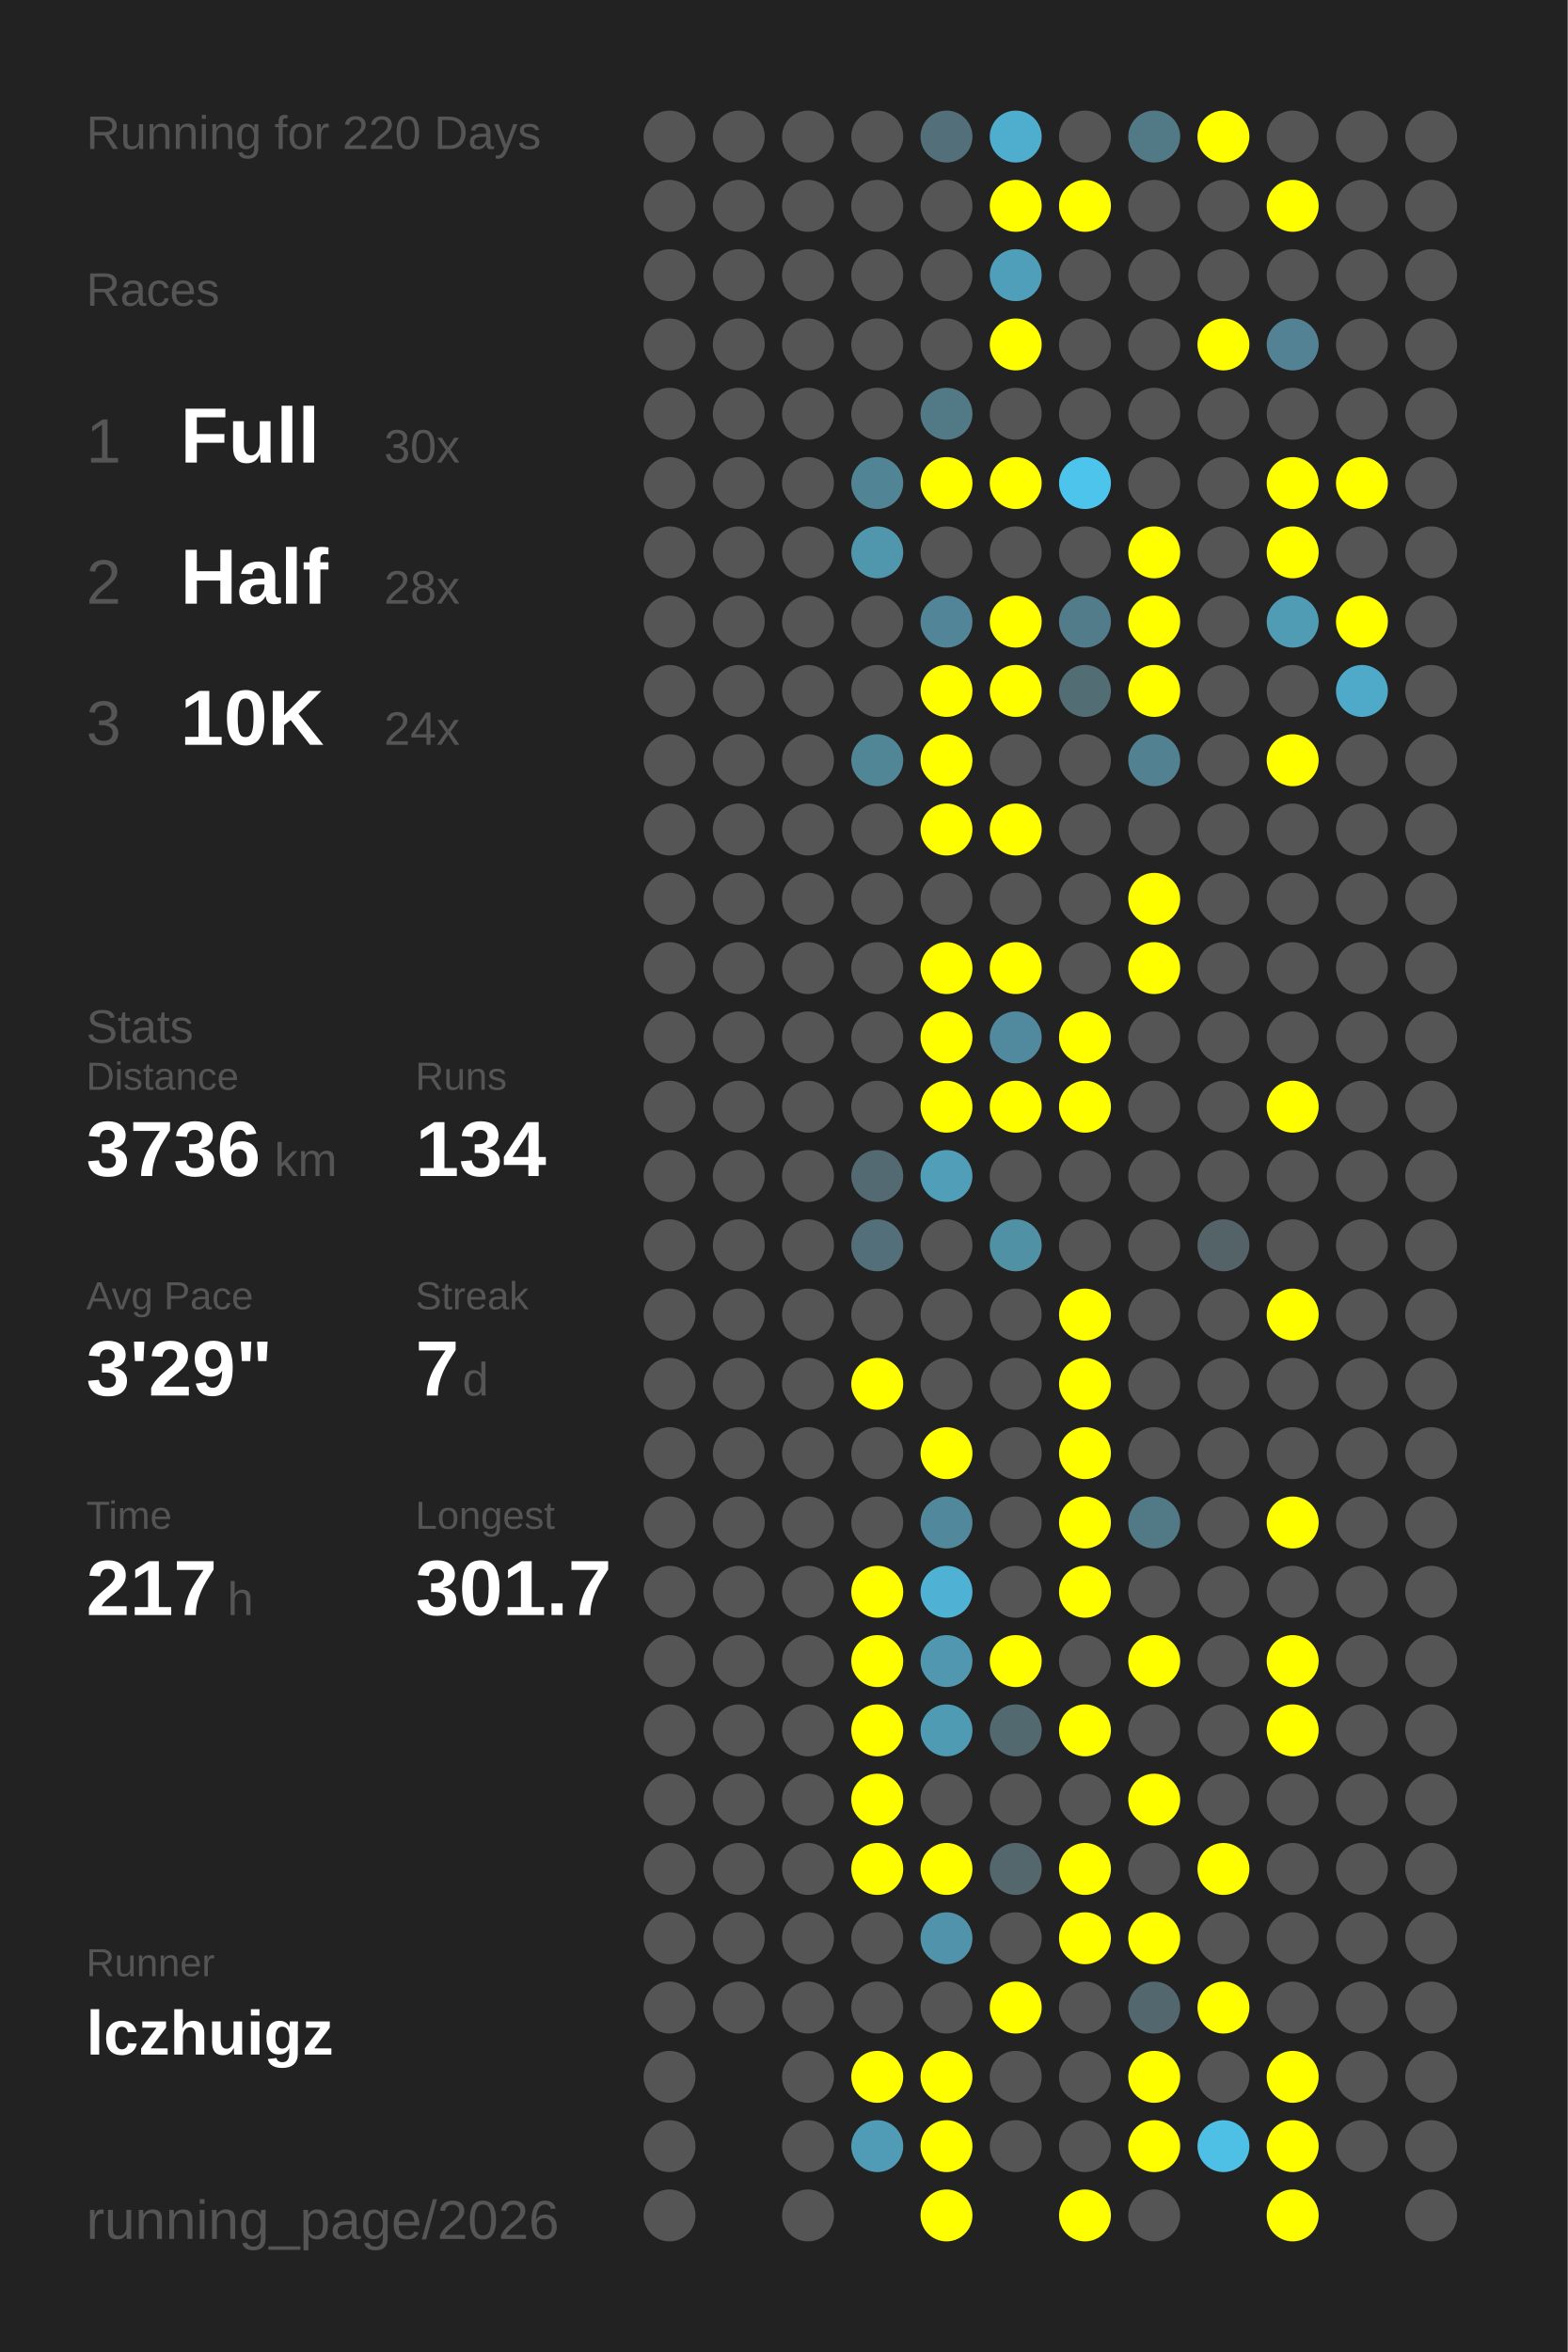
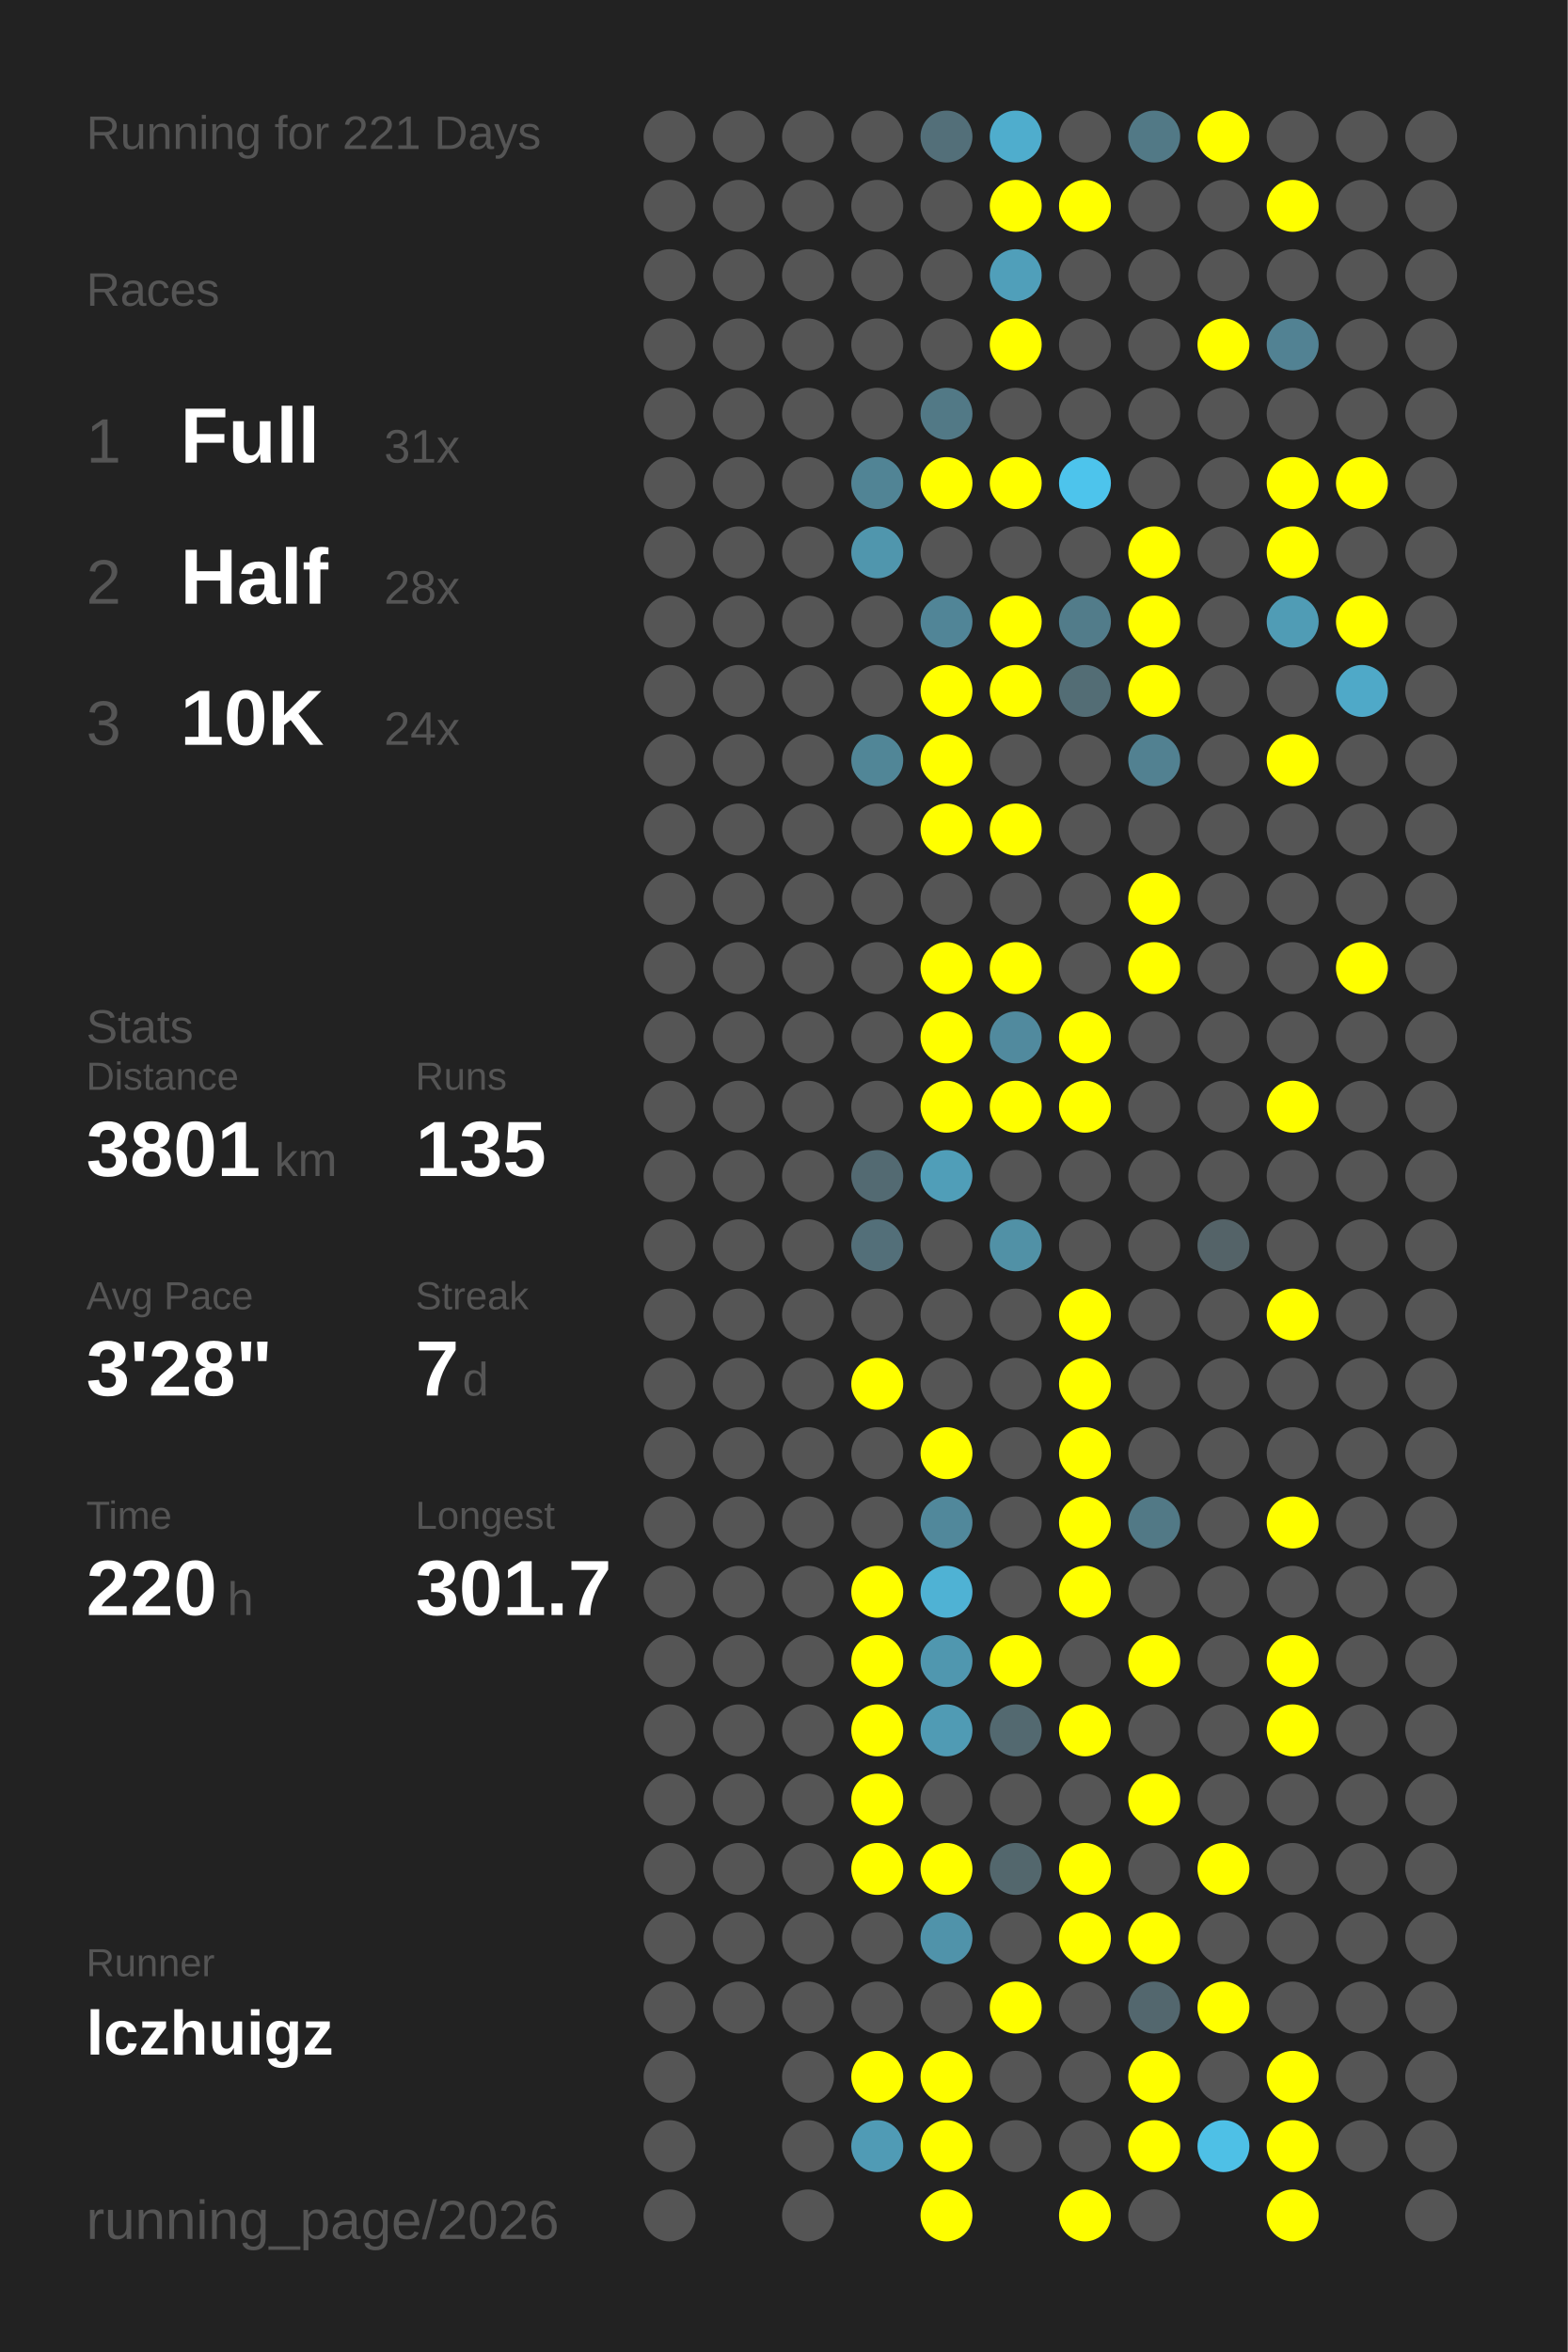
<svg xmlns="http://www.w3.org/2000/svg" baseProfile="full" height="300mm" version="1.1" viewBox="0,0,200,300" width="200mm">
  <defs />
  <rect fill="#222222" height="300" width="200" x="0" y="0" />
-   <text fill="#555555" style="font-size:6px; font-family:Arial;" x="11" y="19">Running for 220 Days</text>
+   <text fill="#555555" style="font-size:6px; font-family:Arial;" x="11" y="19">Running for 221 Days</text>
  <text fill="#555555" style="font-size:6px; font-family:Arial;" x="11" y="39">Races</text>
  <text fill="#555555" style="font-size:8px; font-family:Arial;" x="11" y="59">1</text>
  <text fill="#FFFFFF" style="font-size:10px; font-family:Arial; font-weight:bold;" x="23" y="59">Full</text>
-   <text fill="#555555" style="font-size:6px; font-family:Arial;" x="49" y="59">30x</text>
+   <text fill="#555555" style="font-size:6px; font-family:Arial;" x="49" y="59">31x</text>
  <text fill="#555555" style="font-size:8px; font-family:Arial;" x="11" y="77">2</text>
  <text fill="#FFFFFF" style="font-size:10px; font-family:Arial; font-weight:bold;" x="23" y="77">Half</text>
  <text fill="#555555" style="font-size:6px; font-family:Arial;" x="49" y="77">28x</text>
  <text fill="#555555" style="font-size:8px; font-family:Arial;" x="11" y="95">3</text>
  <text fill="#FFFFFF" style="font-size:10px; font-family:Arial; font-weight:bold;" x="23" y="95">10K</text>
  <text fill="#555555" style="font-size:6px; font-family:Arial;" x="49" y="95">24x</text>
  <text fill="#555555" style="font-size:6px; font-family:Arial;" x="11" y="133">Stats</text>
  <text fill="#555555" style="font-size:5px; font-family:Arial;" x="11" y="139">Distance</text>
-   <text fill="#FFFFFF" style="font-size:10px; font-family:Arial; font-weight:bold;" x="11" y="150">3736</text>
+   <text fill="#FFFFFF" style="font-size:10px; font-family:Arial; font-weight:bold;" x="11" y="150">3801</text>
  <text fill="#555555" style="font-size:6px; font-family:Arial;" x="35" y="150">km</text>
  <text fill="#555555" style="font-size:5px; font-family:Arial;" x="53" y="139">Runs</text>
-   <text fill="#FFFFFF" style="font-size:10px; font-family:Arial; font-weight:bold;" x="53" y="150">134</text>
+   <text fill="#FFFFFF" style="font-size:10px; font-family:Arial; font-weight:bold;" x="53" y="150">135</text>
  <text fill="#555555" style="font-size:5px; font-family:Arial;" x="11" y="167">Avg Pace</text>
-   <text fill="#FFFFFF" style="font-size:10px; font-family:Arial; font-weight:bold;" x="11" y="178">3'29"</text>
+   <text fill="#FFFFFF" style="font-size:10px; font-family:Arial; font-weight:bold;" x="11" y="178">3'28"</text>
  <text fill="#555555" style="font-size:5px; font-family:Arial;" x="53" y="167">Streak</text>
  <text fill="#FFFFFF" style="font-size:10px; font-family:Arial; font-weight:bold;" x="53" y="178">7</text>
  <text fill="#555555" style="font-size:6px; font-family:Arial;" x="59" y="178">d</text>
  <text fill="#555555" style="font-size:5px; font-family:Arial;" x="11" y="195">Time</text>
-   <text fill="#FFFFFF" style="font-size:10px; font-family:Arial; font-weight:bold;" x="11" y="206">217</text>
+   <text fill="#FFFFFF" style="font-size:10px; font-family:Arial; font-weight:bold;" x="11" y="206">220</text>
  <text fill="#555555" style="font-size:6px; font-family:Arial;" x="29" y="206">h</text>
  <text fill="#555555" style="font-size:5px; font-family:Arial;" x="53" y="195">Longest</text>
  <text fill="#FFFFFF" style="font-size:10px; font-family:Arial; font-weight:bold;" x="53" y="206">301.7</text>
  <text fill="#555555" style="font-size:5px; font-family:Arial;" x="11" y="252.065">Runner</text>
  <text fill="#FFFFFF" style="font-size:8px; font-family:Arial; font-weight:bold;" x="11" y="262.065">lczhuigz</text>
  <text fill="#555555" style="font-size:7px; font-family:Arial;" x="11" y="285.581">running_page/2026</text>
  <circle cx="85.417" cy="17.419" fill="#555555" r="3.312" />
  <circle cx="85.417" cy="26.258" fill="#555555" r="3.312" />
  <circle cx="85.417" cy="35.097" fill="#555555" r="3.312" />
  <circle cx="85.417" cy="43.935" fill="#555555" r="3.312" />
  <circle cx="85.417" cy="52.774" fill="#555555" r="3.312" />
  <circle cx="85.417" cy="61.613" fill="#555555" r="3.312" />
  <circle cx="85.417" cy="70.452" fill="#555555" r="3.312" />
  <circle cx="85.417" cy="79.29" fill="#555555" r="3.312" />
  <circle cx="85.417" cy="88.129" fill="#555555" r="3.312" />
  <circle cx="85.417" cy="96.968" fill="#555555" r="3.312" />
  <circle cx="85.417" cy="105.806" fill="#555555" r="3.312" />
  <circle cx="85.417" cy="114.645" fill="#555555" r="3.312" />
  <circle cx="85.417" cy="123.484" fill="#555555" r="3.312" />
  <circle cx="85.417" cy="132.323" fill="#555555" r="3.312" />
  <circle cx="85.417" cy="141.161" fill="#555555" r="3.312" />
  <circle cx="85.417" cy="150" fill="#555555" r="3.312" />
  <circle cx="85.417" cy="158.839" fill="#555555" r="3.312" />
  <circle cx="85.417" cy="167.677" fill="#555555" r="3.312" />
  <circle cx="85.417" cy="176.516" fill="#555555" r="3.312" />
  <circle cx="85.417" cy="185.355" fill="#555555" r="3.312" />
  <circle cx="85.417" cy="194.194" fill="#555555" r="3.312" />
  <circle cx="85.417" cy="203.032" fill="#555555" r="3.312" />
  <circle cx="85.417" cy="211.871" fill="#555555" r="3.312" />
  <circle cx="85.417" cy="220.71" fill="#555555" r="3.312" />
  <circle cx="85.417" cy="229.548" fill="#555555" r="3.312" />
  <circle cx="85.417" cy="238.387" fill="#555555" r="3.312" />
  <circle cx="85.417" cy="247.226" fill="#555555" r="3.312" />
  <circle cx="85.417" cy="256.065" fill="#555555" r="3.312" />
  <circle cx="85.417" cy="264.903" fill="#555555" r="3.312" />
  <circle cx="85.417" cy="273.742" fill="#555555" r="3.312" />
  <circle cx="85.417" cy="282.581" fill="#555555" r="3.312" />
  <circle cx="94.25" cy="17.419" fill="#555555" r="3.312" />
  <circle cx="94.25" cy="26.258" fill="#555555" r="3.312" />
  <circle cx="94.25" cy="35.097" fill="#555555" r="3.312" />
  <circle cx="94.25" cy="43.935" fill="#555555" r="3.312" />
  <circle cx="94.25" cy="52.774" fill="#555555" r="3.312" />
  <circle cx="94.25" cy="61.613" fill="#555555" r="3.312" />
  <circle cx="94.25" cy="70.452" fill="#555555" r="3.312" />
  <circle cx="94.25" cy="79.29" fill="#555555" r="3.312" />
  <circle cx="94.25" cy="88.129" fill="#555555" r="3.312" />
  <circle cx="94.25" cy="96.968" fill="#555555" r="3.312" />
  <circle cx="94.25" cy="105.806" fill="#555555" r="3.312" />
  <circle cx="94.25" cy="114.645" fill="#555555" r="3.312" />
  <circle cx="94.25" cy="123.484" fill="#555555" r="3.312" />
  <circle cx="94.25" cy="132.323" fill="#555555" r="3.312" />
  <circle cx="94.25" cy="141.161" fill="#555555" r="3.312" />
  <circle cx="94.25" cy="150" fill="#555555" r="3.312" />
  <circle cx="94.25" cy="158.839" fill="#555555" r="3.312" />
  <circle cx="94.25" cy="167.677" fill="#555555" r="3.312" />
  <circle cx="94.25" cy="176.516" fill="#555555" r="3.312" />
  <circle cx="94.25" cy="185.355" fill="#555555" r="3.312" />
  <circle cx="94.25" cy="194.194" fill="#555555" r="3.312" />
  <circle cx="94.25" cy="203.032" fill="#555555" r="3.312" />
  <circle cx="94.25" cy="211.871" fill="#555555" r="3.312" />
  <circle cx="94.25" cy="220.71" fill="#555555" r="3.312" />
  <circle cx="94.25" cy="229.548" fill="#555555" r="3.312" />
  <circle cx="94.25" cy="238.387" fill="#555555" r="3.312" />
  <circle cx="94.25" cy="247.226" fill="#555555" r="3.312" />
  <circle cx="94.25" cy="256.065" fill="#555555" r="3.312" />
  <circle cx="103.083" cy="17.419" fill="#555555" r="3.312" />
  <circle cx="103.083" cy="26.258" fill="#555555" r="3.312" />
  <circle cx="103.083" cy="35.097" fill="#555555" r="3.312" />
  <circle cx="103.083" cy="43.935" fill="#555555" r="3.312" />
  <circle cx="103.083" cy="52.774" fill="#555555" r="3.312" />
  <circle cx="103.083" cy="61.613" fill="#555555" r="3.312" />
  <circle cx="103.083" cy="70.452" fill="#555555" r="3.312" />
  <circle cx="103.083" cy="79.29" fill="#555555" r="3.312" />
  <circle cx="103.083" cy="88.129" fill="#555555" r="3.312" />
  <circle cx="103.083" cy="96.968" fill="#555555" r="3.312" />
  <circle cx="103.083" cy="105.806" fill="#555555" r="3.312" />
  <circle cx="103.083" cy="114.645" fill="#555555" r="3.312" />
  <circle cx="103.083" cy="123.484" fill="#555555" r="3.312" />
  <circle cx="103.083" cy="132.323" fill="#555555" r="3.312" />
  <circle cx="103.083" cy="141.161" fill="#555555" r="3.312" />
  <circle cx="103.083" cy="150" fill="#555555" r="3.312" />
  <circle cx="103.083" cy="158.839" fill="#555555" r="3.312" />
  <circle cx="103.083" cy="167.677" fill="#555555" r="3.312" />
  <circle cx="103.083" cy="176.516" fill="#555555" r="3.312" />
  <circle cx="103.083" cy="185.355" fill="#555555" r="3.312" />
  <circle cx="103.083" cy="194.194" fill="#555555" r="3.312" />
  <circle cx="103.083" cy="203.032" fill="#555555" r="3.312" />
  <circle cx="103.083" cy="211.871" fill="#555555" r="3.312" />
  <circle cx="103.083" cy="220.71" fill="#555555" r="3.312" />
  <circle cx="103.083" cy="229.548" fill="#555555" r="3.312" />
  <circle cx="103.083" cy="238.387" fill="#555555" r="3.312" />
  <circle cx="103.083" cy="247.226" fill="#555555" r="3.312" />
  <circle cx="103.083" cy="256.065" fill="#555555" r="3.312" />
  <circle cx="103.083" cy="264.903" fill="#555555" r="3.312" />
  <circle cx="103.083" cy="273.742" fill="#555555" r="3.312" />
  <circle cx="103.083" cy="282.581" fill="#555555" r="3.312" />
  <circle cx="111.917" cy="17.419" fill="#555555" r="3.312" />
  <circle cx="111.917" cy="26.258" fill="#555555" r="3.312" />
  <circle cx="111.917" cy="35.097" fill="#555555" r="3.312" />
  <circle cx="111.917" cy="43.935" fill="#555555" r="3.312" />
  <circle cx="111.917" cy="52.774" fill="#555555" r="3.312" />
  <circle cx="111.917" cy="61.613" fill="#518495" r="3.312" />
  <circle cx="111.917" cy="70.452" fill="#5096ad" r="3.312" />
  <circle cx="111.917" cy="79.29" fill="#555555" r="3.312" />
  <circle cx="111.917" cy="88.129" fill="#555555" r="3.312" />
  <circle cx="111.917" cy="96.968" fill="#518697" r="3.312" />
  <circle cx="111.917" cy="105.806" fill="#555555" r="3.312" />
  <circle cx="111.917" cy="114.645" fill="#555555" r="3.312" />
  <circle cx="111.917" cy="123.484" fill="#555555" r="3.312" />
  <circle cx="111.917" cy="132.323" fill="#555555" r="3.312" />
  <circle cx="111.917" cy="141.161" fill="#555555" r="3.312" />
  <circle cx="111.917" cy="150" fill="#536a72" r="3.312" />
  <circle cx="111.917" cy="158.839" fill="#536f79" r="3.312" />
  <circle cx="111.917" cy="167.677" fill="#555555" r="3.312" />
  <circle cx="111.917" cy="176.516" fill="#FFFF00" r="3.312" />
  <circle cx="111.917" cy="185.355" fill="#555555" r="3.312" />
  <circle cx="111.917" cy="194.194" fill="#555555" r="3.312" />
  <circle cx="111.917" cy="203.032" fill="#FFFF00" r="3.312" />
  <circle cx="111.917" cy="211.871" fill="#FFFF00" r="3.312" />
  <circle cx="111.917" cy="220.71" fill="#FFFF00" r="3.312" />
  <circle cx="111.917" cy="229.548" fill="#FFFF00" r="3.312" />
  <circle cx="111.917" cy="238.387" fill="#FFFF00" r="3.312" />
  <circle cx="111.917" cy="247.226" fill="#555555" r="3.312" />
  <circle cx="111.917" cy="256.065" fill="#555555" r="3.312" />
  <circle cx="111.917" cy="264.903" fill="#FFFF00" r="3.312" />
  <circle cx="111.917" cy="273.742" fill="#509bb5" r="3.312" />
  <circle cx="120.75" cy="17.419" fill="#536f79" r="3.312" />
  <circle cx="120.75" cy="26.258" fill="#555555" r="3.312" />
  <circle cx="120.75" cy="35.097" fill="#555555" r="3.312" />
  <circle cx="120.75" cy="43.935" fill="#555555" r="3.312" />
  <circle cx="120.75" cy="52.774" fill="#527986" r="3.312" />
  <circle cx="120.75" cy="61.613" fill="#FFFF00" r="3.312" />
  <circle cx="120.75" cy="70.452" fill="#555555" r="3.312" />
  <circle cx="120.75" cy="79.29" fill="#518597" r="3.312" />
  <circle cx="120.75" cy="88.129" fill="#FFFF00" r="3.312" />
  <circle cx="120.75" cy="96.968" fill="#FFFF00" r="3.312" />
  <circle cx="120.75" cy="105.806" fill="#FFFF00" r="3.312" />
  <circle cx="120.75" cy="114.645" fill="#555555" r="3.312" />
  <circle cx="120.75" cy="123.484" fill="#FFFF00" r="3.312" />
  <circle cx="120.75" cy="132.323" fill="#FFFF00" r="3.312" />
  <circle cx="120.75" cy="141.161" fill="#FFFF00" r="3.312" />
  <circle cx="120.75" cy="150" fill="#509eb8" r="3.312" />
  <circle cx="120.75" cy="158.839" fill="#555555" r="3.312" />
  <circle cx="120.75" cy="167.677" fill="#555555" r="3.312" />
  <circle cx="120.75" cy="176.516" fill="#555555" r="3.312" />
  <circle cx="120.75" cy="185.355" fill="#FFFF00" r="3.312" />
  <circle cx="120.75" cy="194.194" fill="#51889b" r="3.312" />
  <circle cx="120.75" cy="203.032" fill="#4fb2d4" r="3.312" />
  <circle cx="120.75" cy="211.871" fill="#5097af" r="3.312" />
  <circle cx="120.75" cy="220.71" fill="#509bb4" r="3.312" />
  <circle cx="120.75" cy="229.548" fill="#555555" r="3.312" />
  <circle cx="120.75" cy="238.387" fill="#FFFF00" r="3.312" />
  <circle cx="120.75" cy="247.226" fill="#5093aa" r="3.312" />
  <circle cx="120.75" cy="256.065" fill="#555555" r="3.312" />
  <circle cx="120.75" cy="264.903" fill="#FFFF00" r="3.312" />
  <circle cx="120.75" cy="273.742" fill="#FFFF00" r="3.312" />
  <circle cx="120.75" cy="282.581" fill="#FFFF00" r="3.312" />
  <circle cx="129.583" cy="17.419" fill="#4fadcd" r="3.312" />
  <circle cx="129.583" cy="26.258" fill="#FFFF00" r="3.312" />
  <circle cx="129.583" cy="35.097" fill="#509fba" r="3.312" />
  <circle cx="129.583" cy="43.935" fill="#FFFF00" r="3.312" />
  <circle cx="129.583" cy="52.774" fill="#555555" r="3.312" />
  <circle cx="129.583" cy="61.613" fill="#FFFF00" r="3.312" />
  <circle cx="129.583" cy="70.452" fill="#555555" r="3.312" />
  <circle cx="129.583" cy="79.29" fill="#FFFF00" r="3.312" />
  <circle cx="129.583" cy="88.129" fill="#FFFF00" r="3.312" />
  <circle cx="129.583" cy="96.968" fill="#555555" r="3.312" />
  <circle cx="129.583" cy="105.806" fill="#FFFF00" r="3.312" />
  <circle cx="129.583" cy="114.645" fill="#555555" r="3.312" />
  <circle cx="129.583" cy="123.484" fill="#FFFF00" r="3.312" />
  <circle cx="129.583" cy="132.323" fill="#518a9e" r="3.312" />
  <circle cx="129.583" cy="141.161" fill="#FFFF00" r="3.312" />
  <circle cx="129.583" cy="150" fill="#555555" r="3.312" />
  <circle cx="129.583" cy="158.839" fill="#5191a6" r="3.312" />
  <circle cx="129.583" cy="167.677" fill="#555555" r="3.312" />
  <circle cx="129.583" cy="176.516" fill="#555555" r="3.312" />
  <circle cx="129.583" cy="185.355" fill="#555555" r="3.312" />
  <circle cx="129.583" cy="194.194" fill="#555555" r="3.312" />
  <circle cx="129.583" cy="203.032" fill="#555555" r="3.312" />
  <circle cx="129.583" cy="211.871" fill="#FFFF00" r="3.312" />
  <circle cx="129.583" cy="220.71" fill="#536970" r="3.312" />
  <circle cx="129.583" cy="229.548" fill="#555555" r="3.312" />
  <circle cx="129.583" cy="238.387" fill="#53676d" r="3.312" />
  <circle cx="129.583" cy="247.226" fill="#555555" r="3.312" />
  <circle cx="129.583" cy="256.065" fill="#FFFF00" r="3.312" />
  <circle cx="129.583" cy="264.903" fill="#555555" r="3.312" />
  <circle cx="129.583" cy="273.742" fill="#555555" r="3.312" />
  <circle cx="138.417" cy="17.419" fill="#555555" r="3.312" />
  <circle cx="138.417" cy="26.258" fill="#FFFF00" r="3.312" />
  <circle cx="138.417" cy="35.097" fill="#555555" r="3.312" />
  <circle cx="138.417" cy="43.935" fill="#555555" r="3.312" />
  <circle cx="138.417" cy="52.774" fill="#555555" r="3.312" />
  <circle cx="138.417" cy="61.613" fill="#4dc4ec" r="3.312" />
  <circle cx="138.417" cy="70.452" fill="#555555" r="3.312" />
  <circle cx="138.417" cy="79.29" fill="#527c8a" r="3.312" />
  <circle cx="138.417" cy="88.129" fill="#536d75" r="3.312" />
  <circle cx="138.417" cy="96.968" fill="#555555" r="3.312" />
  <circle cx="138.417" cy="105.806" fill="#555555" r="3.312" />
  <circle cx="138.417" cy="114.645" fill="#555555" r="3.312" />
  <circle cx="138.417" cy="123.484" fill="#555555" r="3.312" />
  <circle cx="138.417" cy="132.323" fill="#FFFF00" r="3.312" />
  <circle cx="138.417" cy="141.161" fill="#FFFF00" r="3.312" />
  <circle cx="138.417" cy="150" fill="#555555" r="3.312" />
  <circle cx="138.417" cy="158.839" fill="#555555" r="3.312" />
  <circle cx="138.417" cy="167.677" fill="#FFFF00" r="3.312" />
  <circle cx="138.417" cy="176.516" fill="#FFFF00" r="3.312" />
  <circle cx="138.417" cy="185.355" fill="#FFFF00" r="3.312" />
  <circle cx="138.417" cy="194.194" fill="#FFFF00" r="3.312" />
  <circle cx="138.417" cy="203.032" fill="#FFFF00" r="3.312" />
  <circle cx="138.417" cy="211.871" fill="#555555" r="3.312" />
  <circle cx="138.417" cy="220.71" fill="#FFFF00" r="3.312" />
  <circle cx="138.417" cy="229.548" fill="#555555" r="3.312" />
  <circle cx="138.417" cy="238.387" fill="#FFFF00" r="3.312" />
  <circle cx="138.417" cy="247.226" fill="#FFFF00" r="3.312" />
  <circle cx="138.417" cy="256.065" fill="#555555" r="3.312" />
  <circle cx="138.417" cy="264.903" fill="#555555" r="3.312" />
  <circle cx="138.417" cy="273.742" fill="#555555" r="3.312" />
  <circle cx="138.417" cy="282.581" fill="#FFFF00" r="3.312" />
  <circle cx="147.25" cy="17.419" fill="#527986" r="3.312" />
  <circle cx="147.25" cy="26.258" fill="#555555" r="3.312" />
  <circle cx="147.25" cy="35.097" fill="#555555" r="3.312" />
  <circle cx="147.25" cy="43.935" fill="#555555" r="3.312" />
  <circle cx="147.25" cy="52.774" fill="#555555" r="3.312" />
  <circle cx="147.25" cy="61.613" fill="#555555" r="3.312" />
  <circle cx="147.25" cy="70.452" fill="#FFFF00" r="3.312" />
  <circle cx="147.25" cy="79.29" fill="#FFFF00" r="3.312" />
  <circle cx="147.25" cy="88.129" fill="#FFFF00" r="3.312" />
  <circle cx="147.25" cy="96.968" fill="#528191" r="3.312" />
  <circle cx="147.25" cy="105.806" fill="#555555" r="3.312" />
  <circle cx="147.25" cy="114.645" fill="#FFFF00" r="3.312" />
  <circle cx="147.25" cy="123.484" fill="#FFFF00" r="3.312" />
  <circle cx="147.25" cy="132.323" fill="#555555" r="3.312" />
  <circle cx="147.25" cy="141.161" fill="#555555" r="3.312" />
  <circle cx="147.25" cy="150" fill="#555555" r="3.312" />
  <circle cx="147.25" cy="158.839" fill="#555555" r="3.312" />
  <circle cx="147.25" cy="167.677" fill="#555555" r="3.312" />
  <circle cx="147.25" cy="176.516" fill="#555555" r="3.312" />
  <circle cx="147.25" cy="185.355" fill="#555555" r="3.312" />
  <circle cx="147.25" cy="194.194" fill="#527986" r="3.312" />
  <circle cx="147.25" cy="203.032" fill="#555555" r="3.312" />
  <circle cx="147.25" cy="211.871" fill="#FFFF00" r="3.312" />
  <circle cx="147.25" cy="220.71" fill="#555555" r="3.312" />
  <circle cx="147.25" cy="229.548" fill="#FFFF00" r="3.312" />
  <circle cx="147.25" cy="238.387" fill="#555555" r="3.312" />
  <circle cx="147.25" cy="247.226" fill="#FFFF00" r="3.312" />
  <circle cx="147.25" cy="256.065" fill="#53676e" r="3.312" />
  <circle cx="147.25" cy="264.903" fill="#FFFF00" r="3.312" />
  <circle cx="147.25" cy="273.742" fill="#FFFF00" r="3.312" />
  <circle cx="147.25" cy="282.581" fill="#555555" r="3.312" />
  <circle cx="156.083" cy="17.419" fill="#FFFF00" r="3.312" />
  <circle cx="156.083" cy="26.258" fill="#555555" r="3.312" />
  <circle cx="156.083" cy="35.097" fill="#555555" r="3.312" />
  <circle cx="156.083" cy="43.935" fill="#FFFF00" r="3.312" />
  <circle cx="156.083" cy="52.774" fill="#555555" r="3.312" />
  <circle cx="156.083" cy="61.613" fill="#555555" r="3.312" />
  <circle cx="156.083" cy="70.452" fill="#555555" r="3.312" />
  <circle cx="156.083" cy="79.29" fill="#555555" r="3.312" />
  <circle cx="156.083" cy="88.129" fill="#555555" r="3.312" />
  <circle cx="156.083" cy="96.968" fill="#555555" r="3.312" />
  <circle cx="156.083" cy="105.806" fill="#555555" r="3.312" />
  <circle cx="156.083" cy="114.645" fill="#555555" r="3.312" />
  <circle cx="156.083" cy="123.484" fill="#555555" r="3.312" />
  <circle cx="156.083" cy="132.323" fill="#555555" r="3.312" />
  <circle cx="156.083" cy="141.161" fill="#555555" r="3.312" />
  <circle cx="156.083" cy="150" fill="#555555" r="3.312" />
  <circle cx="156.083" cy="158.839" fill="#546368" r="3.312" />
  <circle cx="156.083" cy="167.677" fill="#555555" r="3.312" />
  <circle cx="156.083" cy="176.516" fill="#555555" r="3.312" />
  <circle cx="156.083" cy="185.355" fill="#555555" r="3.312" />
  <circle cx="156.083" cy="194.194" fill="#555555" r="3.312" />
  <circle cx="156.083" cy="203.032" fill="#555555" r="3.312" />
  <circle cx="156.083" cy="211.871" fill="#555555" r="3.312" />
  <circle cx="156.083" cy="220.71" fill="#555555" r="3.312" />
  <circle cx="156.083" cy="229.548" fill="#555555" r="3.312" />
  <circle cx="156.083" cy="238.387" fill="#FFFF00" r="3.312" />
  <circle cx="156.083" cy="247.226" fill="#555555" r="3.312" />
  <circle cx="156.083" cy="256.065" fill="#FFFF00" r="3.312" />
  <circle cx="156.083" cy="264.903" fill="#555555" r="3.312" />
  <circle cx="156.083" cy="273.742" fill="#4ec0e6" r="3.312" />
  <circle cx="164.917" cy="17.419" fill="#555555" r="3.312" />
  <circle cx="164.917" cy="26.258" fill="#FFFF00" r="3.312" />
  <circle cx="164.917" cy="35.097" fill="#555555" r="3.312" />
  <circle cx="164.917" cy="43.935" fill="#528293" r="3.312" />
  <circle cx="164.917" cy="52.774" fill="#555555" r="3.312" />
  <circle cx="164.917" cy="61.613" fill="#FFFF00" r="3.312" />
  <circle cx="164.917" cy="70.452" fill="#FFFF00" r="3.312" />
  <circle cx="164.917" cy="79.29" fill="#509cb5" r="3.312" />
  <circle cx="164.917" cy="88.129" fill="#555555" r="3.312" />
  <circle cx="164.917" cy="96.968" fill="#FFFF00" r="3.312" />
  <circle cx="164.917" cy="105.806" fill="#555555" r="3.312" />
  <circle cx="164.917" cy="114.645" fill="#555555" r="3.312" />
  <circle cx="164.917" cy="123.484" fill="#555555" r="3.312" />
  <circle cx="164.917" cy="132.323" fill="#555555" r="3.312" />
  <circle cx="164.917" cy="141.161" fill="#FFFF00" r="3.312" />
  <circle cx="164.917" cy="150" fill="#555555" r="3.312" />
  <circle cx="164.917" cy="158.839" fill="#555555" r="3.312" />
  <circle cx="164.917" cy="167.677" fill="#FFFF00" r="3.312" />
  <circle cx="164.917" cy="176.516" fill="#555555" r="3.312" />
  <circle cx="164.917" cy="185.355" fill="#555555" r="3.312" />
  <circle cx="164.917" cy="194.194" fill="#FFFF00" r="3.312" />
  <circle cx="164.917" cy="203.032" fill="#555555" r="3.312" />
  <circle cx="164.917" cy="211.871" fill="#FFFF00" r="3.312" />
  <circle cx="164.917" cy="220.71" fill="#FFFF00" r="3.312" />
  <circle cx="164.917" cy="229.548" fill="#555555" r="3.312" />
  <circle cx="164.917" cy="238.387" fill="#555555" r="3.312" />
  <circle cx="164.917" cy="247.226" fill="#555555" r="3.312" />
  <circle cx="164.917" cy="256.065" fill="#555555" r="3.312" />
  <circle cx="164.917" cy="264.903" fill="#FFFF00" r="3.312" />
  <circle cx="164.917" cy="273.742" fill="#FFFF00" r="3.312" />
  <circle cx="164.917" cy="282.581" fill="#FFFF00" r="3.312" />
  <circle cx="173.75" cy="17.419" fill="#555555" r="3.312" />
  <circle cx="173.75" cy="26.258" fill="#555555" r="3.312" />
  <circle cx="173.75" cy="35.097" fill="#555555" r="3.312" />
  <circle cx="173.75" cy="43.935" fill="#555555" r="3.312" />
  <circle cx="173.75" cy="52.774" fill="#555555" r="3.312" />
  <circle cx="173.75" cy="61.613" fill="#FFFF00" r="3.312" />
  <circle cx="173.75" cy="70.452" fill="#555555" r="3.312" />
  <circle cx="173.75" cy="79.29" fill="#FFFF00" r="3.312" />
  <circle cx="173.75" cy="88.129" fill="#4fa9c8" r="3.312" />
  <circle cx="173.75" cy="96.968" fill="#555555" r="3.312" />
  <circle cx="173.75" cy="105.806" fill="#555555" r="3.312" />
  <circle cx="173.75" cy="114.645" fill="#555555" r="3.312" />
-   <circle cx="173.75" cy="123.484" fill="#555555" r="3.312" />
+   <circle cx="173.75" cy="123.484" fill="#FFFF00" r="3.312" />
  <circle cx="173.75" cy="132.323" fill="#555555" r="3.312" />
  <circle cx="173.75" cy="141.161" fill="#555555" r="3.312" />
  <circle cx="173.75" cy="150" fill="#555555" r="3.312" />
  <circle cx="173.75" cy="158.839" fill="#555555" r="3.312" />
  <circle cx="173.75" cy="167.677" fill="#555555" r="3.312" />
  <circle cx="173.75" cy="176.516" fill="#555555" r="3.312" />
  <circle cx="173.75" cy="185.355" fill="#555555" r="3.312" />
  <circle cx="173.75" cy="194.194" fill="#555555" r="3.312" />
  <circle cx="173.75" cy="203.032" fill="#555555" r="3.312" />
  <circle cx="173.75" cy="211.871" fill="#555555" r="3.312" />
  <circle cx="173.75" cy="220.71" fill="#555555" r="3.312" />
  <circle cx="173.75" cy="229.548" fill="#555555" r="3.312" />
  <circle cx="173.75" cy="238.387" fill="#555555" r="3.312" />
  <circle cx="173.75" cy="247.226" fill="#555555" r="3.312" />
  <circle cx="173.75" cy="256.065" fill="#555555" r="3.312" />
  <circle cx="173.75" cy="264.903" fill="#555555" r="3.312" />
  <circle cx="173.75" cy="273.742" fill="#555555" r="3.312" />
  <circle cx="182.583" cy="17.419" fill="#555555" r="3.312" />
  <circle cx="182.583" cy="26.258" fill="#555555" r="3.312" />
  <circle cx="182.583" cy="35.097" fill="#555555" r="3.312" />
  <circle cx="182.583" cy="43.935" fill="#555555" r="3.312" />
  <circle cx="182.583" cy="52.774" fill="#555555" r="3.312" />
  <circle cx="182.583" cy="61.613" fill="#555555" r="3.312" />
  <circle cx="182.583" cy="70.452" fill="#555555" r="3.312" />
  <circle cx="182.583" cy="79.29" fill="#555555" r="3.312" />
  <circle cx="182.583" cy="88.129" fill="#555555" r="3.312" />
  <circle cx="182.583" cy="96.968" fill="#555555" r="3.312" />
  <circle cx="182.583" cy="105.806" fill="#555555" r="3.312" />
  <circle cx="182.583" cy="114.645" fill="#555555" r="3.312" />
  <circle cx="182.583" cy="123.484" fill="#555555" r="3.312" />
  <circle cx="182.583" cy="132.323" fill="#555555" r="3.312" />
  <circle cx="182.583" cy="141.161" fill="#555555" r="3.312" />
  <circle cx="182.583" cy="150" fill="#555555" r="3.312" />
  <circle cx="182.583" cy="158.839" fill="#555555" r="3.312" />
  <circle cx="182.583" cy="167.677" fill="#555555" r="3.312" />
  <circle cx="182.583" cy="176.516" fill="#555555" r="3.312" />
  <circle cx="182.583" cy="185.355" fill="#555555" r="3.312" />
  <circle cx="182.583" cy="194.194" fill="#555555" r="3.312" />
  <circle cx="182.583" cy="203.032" fill="#555555" r="3.312" />
  <circle cx="182.583" cy="211.871" fill="#555555" r="3.312" />
  <circle cx="182.583" cy="220.71" fill="#555555" r="3.312" />
  <circle cx="182.583" cy="229.548" fill="#555555" r="3.312" />
  <circle cx="182.583" cy="238.387" fill="#555555" r="3.312" />
  <circle cx="182.583" cy="247.226" fill="#555555" r="3.312" />
  <circle cx="182.583" cy="256.065" fill="#555555" r="3.312" />
  <circle cx="182.583" cy="264.903" fill="#555555" r="3.312" />
  <circle cx="182.583" cy="273.742" fill="#555555" r="3.312" />
  <circle cx="182.583" cy="282.581" fill="#555555" r="3.312" />
</svg>
